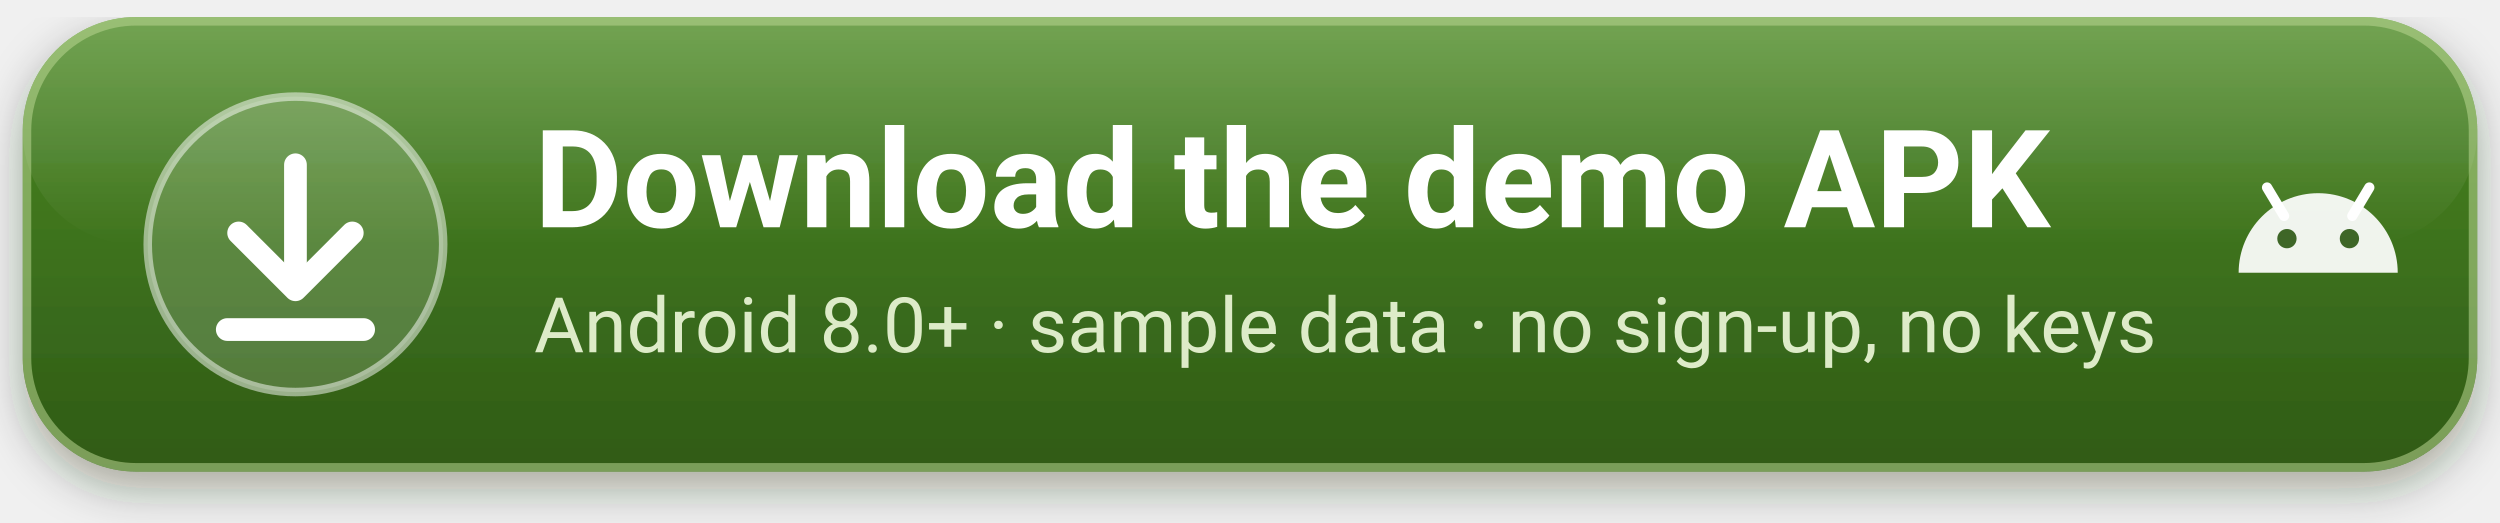
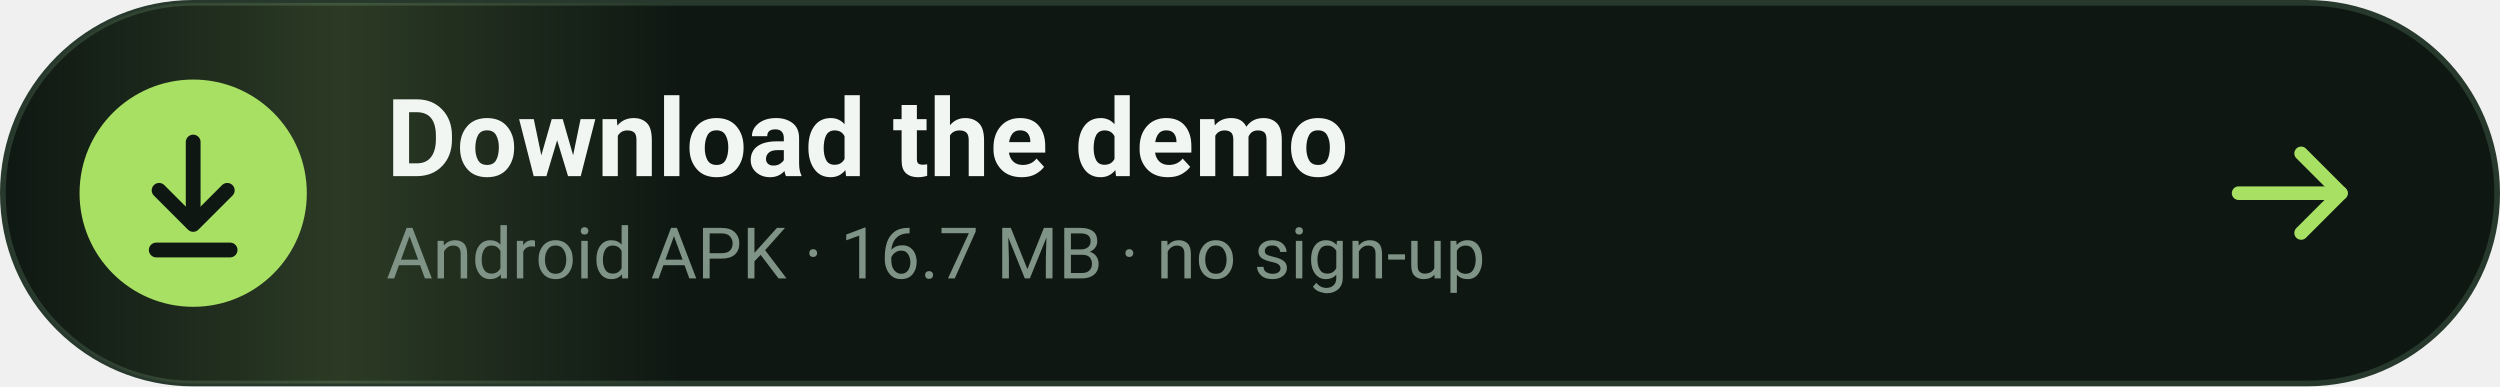
- <svg xmlns="http://www.w3.org/2000/svg" width="440" height="92" viewBox="0 0 440 92" role="img" aria-label="Download the SmartFridge demo APK">
+ <svg xmlns="http://www.w3.org/2000/svg" width="440" height="68" viewBox="0 0 440 68" role="img" aria-label="Download the SmartFridge demo APK">
  <defs>
-     <linearGradient id="bg" x1="0" y1="0" x2="0" y2="1">
-       <stop offset="0" stop-color="#4C8A24" />
-       <stop offset="1" stop-color="#2F5A16" />
+     <linearGradient id="shimmer" x1="0" y1="0" x2="1" y2="0">
+       <stop offset="0" stop-color="#C8F58A" stop-opacity="0" />
+       <stop offset=".5" stop-color="#C8F58A" stop-opacity=".16" />
+       <stop offset="1" stop-color="#C8F58A" stop-opacity="0" />
    </linearGradient>
-     <linearGradient id="shine" x1="0" y1="0" x2="0" y2="1">
-       <stop offset="0" stop-color="#FFFFFF" stop-opacity=".22" />
-       <stop offset="1" stop-color="#FFFFFF" stop-opacity="0" />
-     </linearGradient>
-     <filter id="shadow" x="-10%" y="-20%" width="120%" height="150%">
-       <feDropShadow dx="0" dy="3" stdDeviation="4" flood-color="#142A0B" flood-opacity=".35" />
-     </filter>
+     <clipPath id="pill">
+       <rect x=".5" y=".5" width="439" height="67" rx="33.5" />
+     </clipPath>
  </defs>
-   <rect x="4" y="3" width="432" height="80" rx="20" fill="url(#bg)" filter="url(#shadow)" />
-   <rect x="4" y="3" width="432" height="40" rx="20" fill="url(#shine)" />
-   <rect x="4.75" y="3.75" width="430.5" height="78.5" rx="19.25" fill="none" stroke="#B8D490" stroke-opacity=".55" stroke-width="1.5" />
-   <circle cx="52" cy="43" r="26" fill="#FFFFFF" fill-opacity=".16" />
-   <circle cx="52" cy="43" r="26" fill="none" stroke="#FFFFFF" stroke-opacity=".5" stroke-width="1.5" />
-   <g fill="none" stroke="#FFFFFF" stroke-width="4" stroke-linecap="round" stroke-linejoin="round">
-     <path d="M52 29 V50" />
-     <path d="M42 41 L52 51 L62 41" />
-     <path d="M40 58 H64" />
+   <style>
+     .shimmer { animation: shimmer 4.5s ease-in-out infinite; }
+     @keyframes shimmer { 0%, 40% { transform: translateX(-140px); } 100% { transform: translateX(470px); } }
+     .nudge { animation: nudge 2.4s ease-in-out infinite; }
+     @keyframes nudge { 0%, 100% { transform: translateX(0); } 50% { transform: translateX(4px); } }
+     @media (prefers-reduced-motion: reduce) { .nudge, .shimmer { animation: none; } }
+   </style>
+   <rect x=".5" y=".5" width="439" height="67" rx="33.5" fill="#0E1712" stroke="#27382C" />
+   <g clip-path="url(#pill)">
+     <rect class="shimmer" x="0" y="0" width="120" height="68" fill="url(#shimmer)" />
  </g>
-   <text x="94" y="40" font-family="Segoe UI, Roboto, Helvetica, Arial, sans-serif" font-size="24" font-weight="700" fill="#FFFFFF">Download the demo APK</text>
-   <text x="94" y="62" font-family="Segoe UI, Roboto, Helvetica, Arial, sans-serif" font-size="13.5" fill="#DDEBC8">Android 8.0+  ·  sample data  ·  no sign-up, no keys</text>
-   <g transform="translate(392 30)" fill="#FFFFFF" fill-opacity=".92">
-     <path d="M2 18 a14 14 0 0 1 28 0 Z" />
-     <circle cx="10.5" cy="12" r="1.7" fill="#2F5A16" />
-     <circle cx="21.5" cy="12" r="1.7" fill="#2F5A16" />
-     <path d="M7 3 L10 8" stroke="#FFFFFF" stroke-width="1.8" stroke-linecap="round" fill="none" />
-     <path d="M25 3 L22 8" stroke="#FFFFFF" stroke-width="1.8" stroke-linecap="round" fill="none" />
+   <circle cx="34" cy="34" r="20" fill="#A8E063" />
+   <g fill="none" stroke="#0E1712" stroke-width="2.6" stroke-linecap="round" stroke-linejoin="round">
+     <path d="M34 25 V39" />
+     <path d="M28 33.5 L34 39.5 L40 33.5" />
+     <path d="M27.5 44 H40.5" />
+   </g>
+   <g font-family="'Segoe UI', Roboto, 'Helvetica Neue', Arial, sans-serif">
+     <text x="68" y="31" font-size="19" font-weight="600" fill="#F2F6F3">Download the demo</text>
+     <text x="68" y="49" font-size="12.5" fill="#7F9487">Android APK  ·  16.7 MB  ·  no sign-up</text>
+   </g>
+   <g class="nudge" fill="none" stroke="#A8E063" stroke-width="2.4" stroke-linecap="round" stroke-linejoin="round">
+     <path d="M394 34 H412" />
+     <path d="M405 27 L412 34 L405 41" />
  </g>
</svg>
